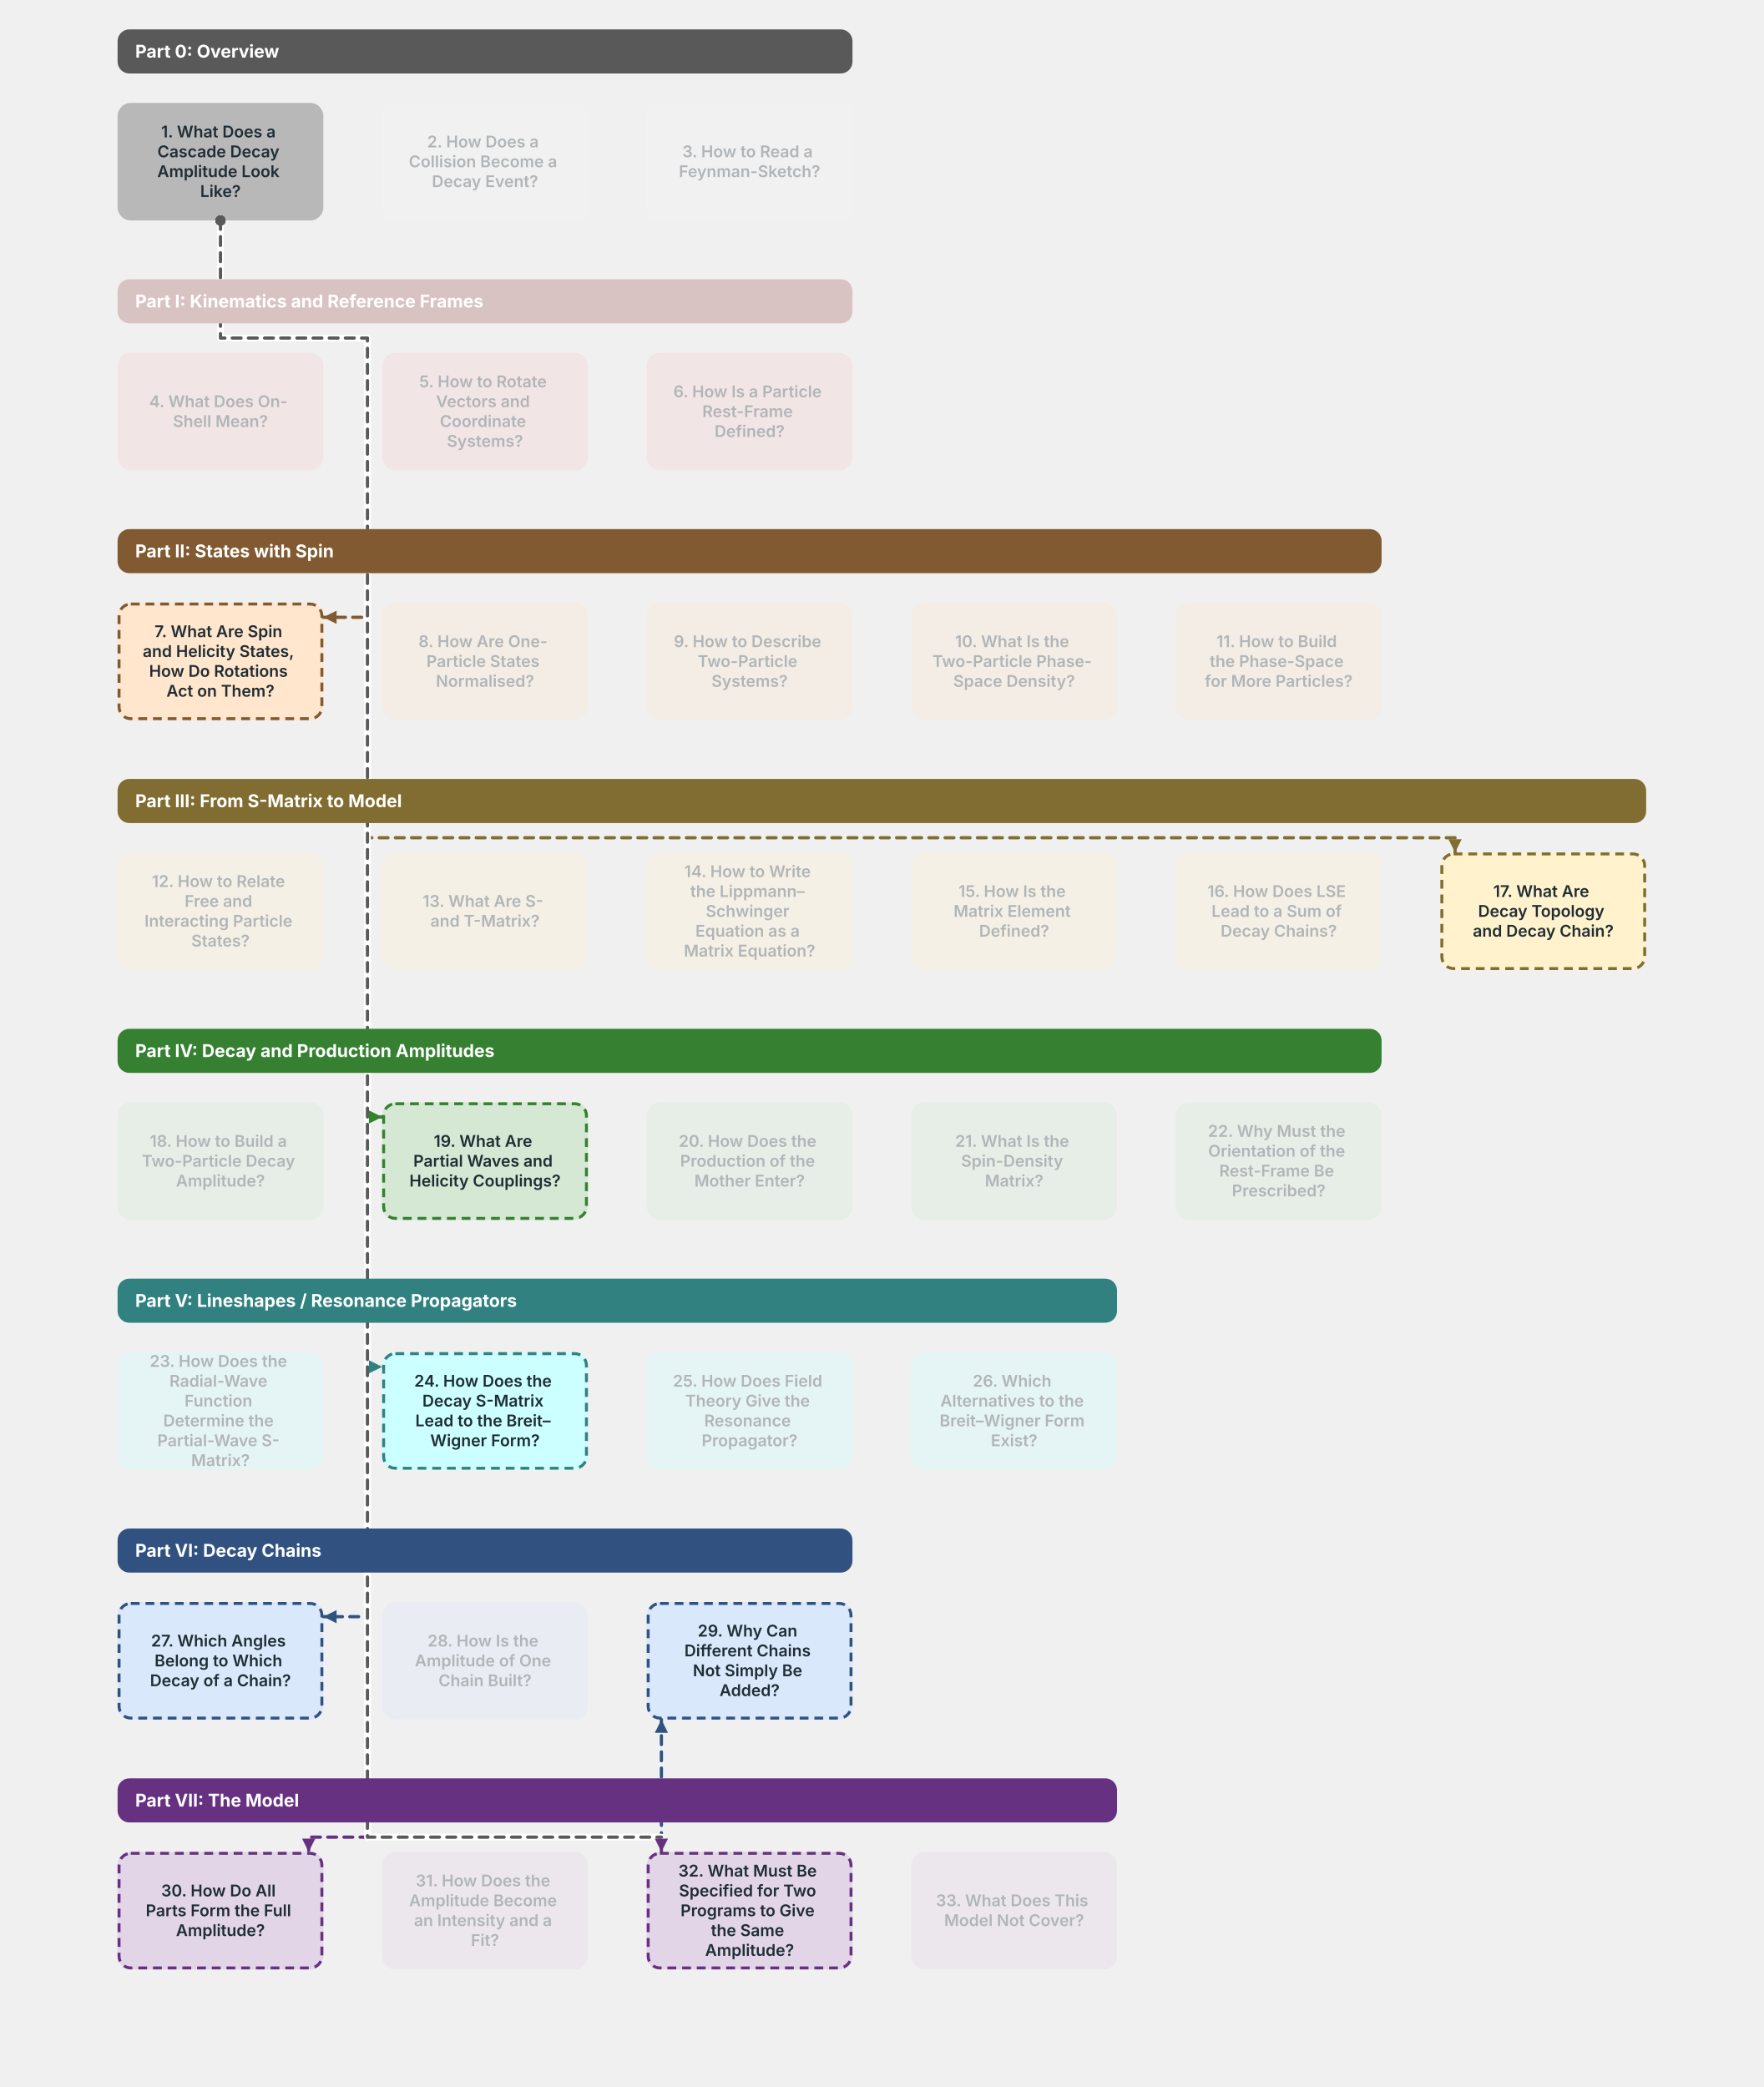
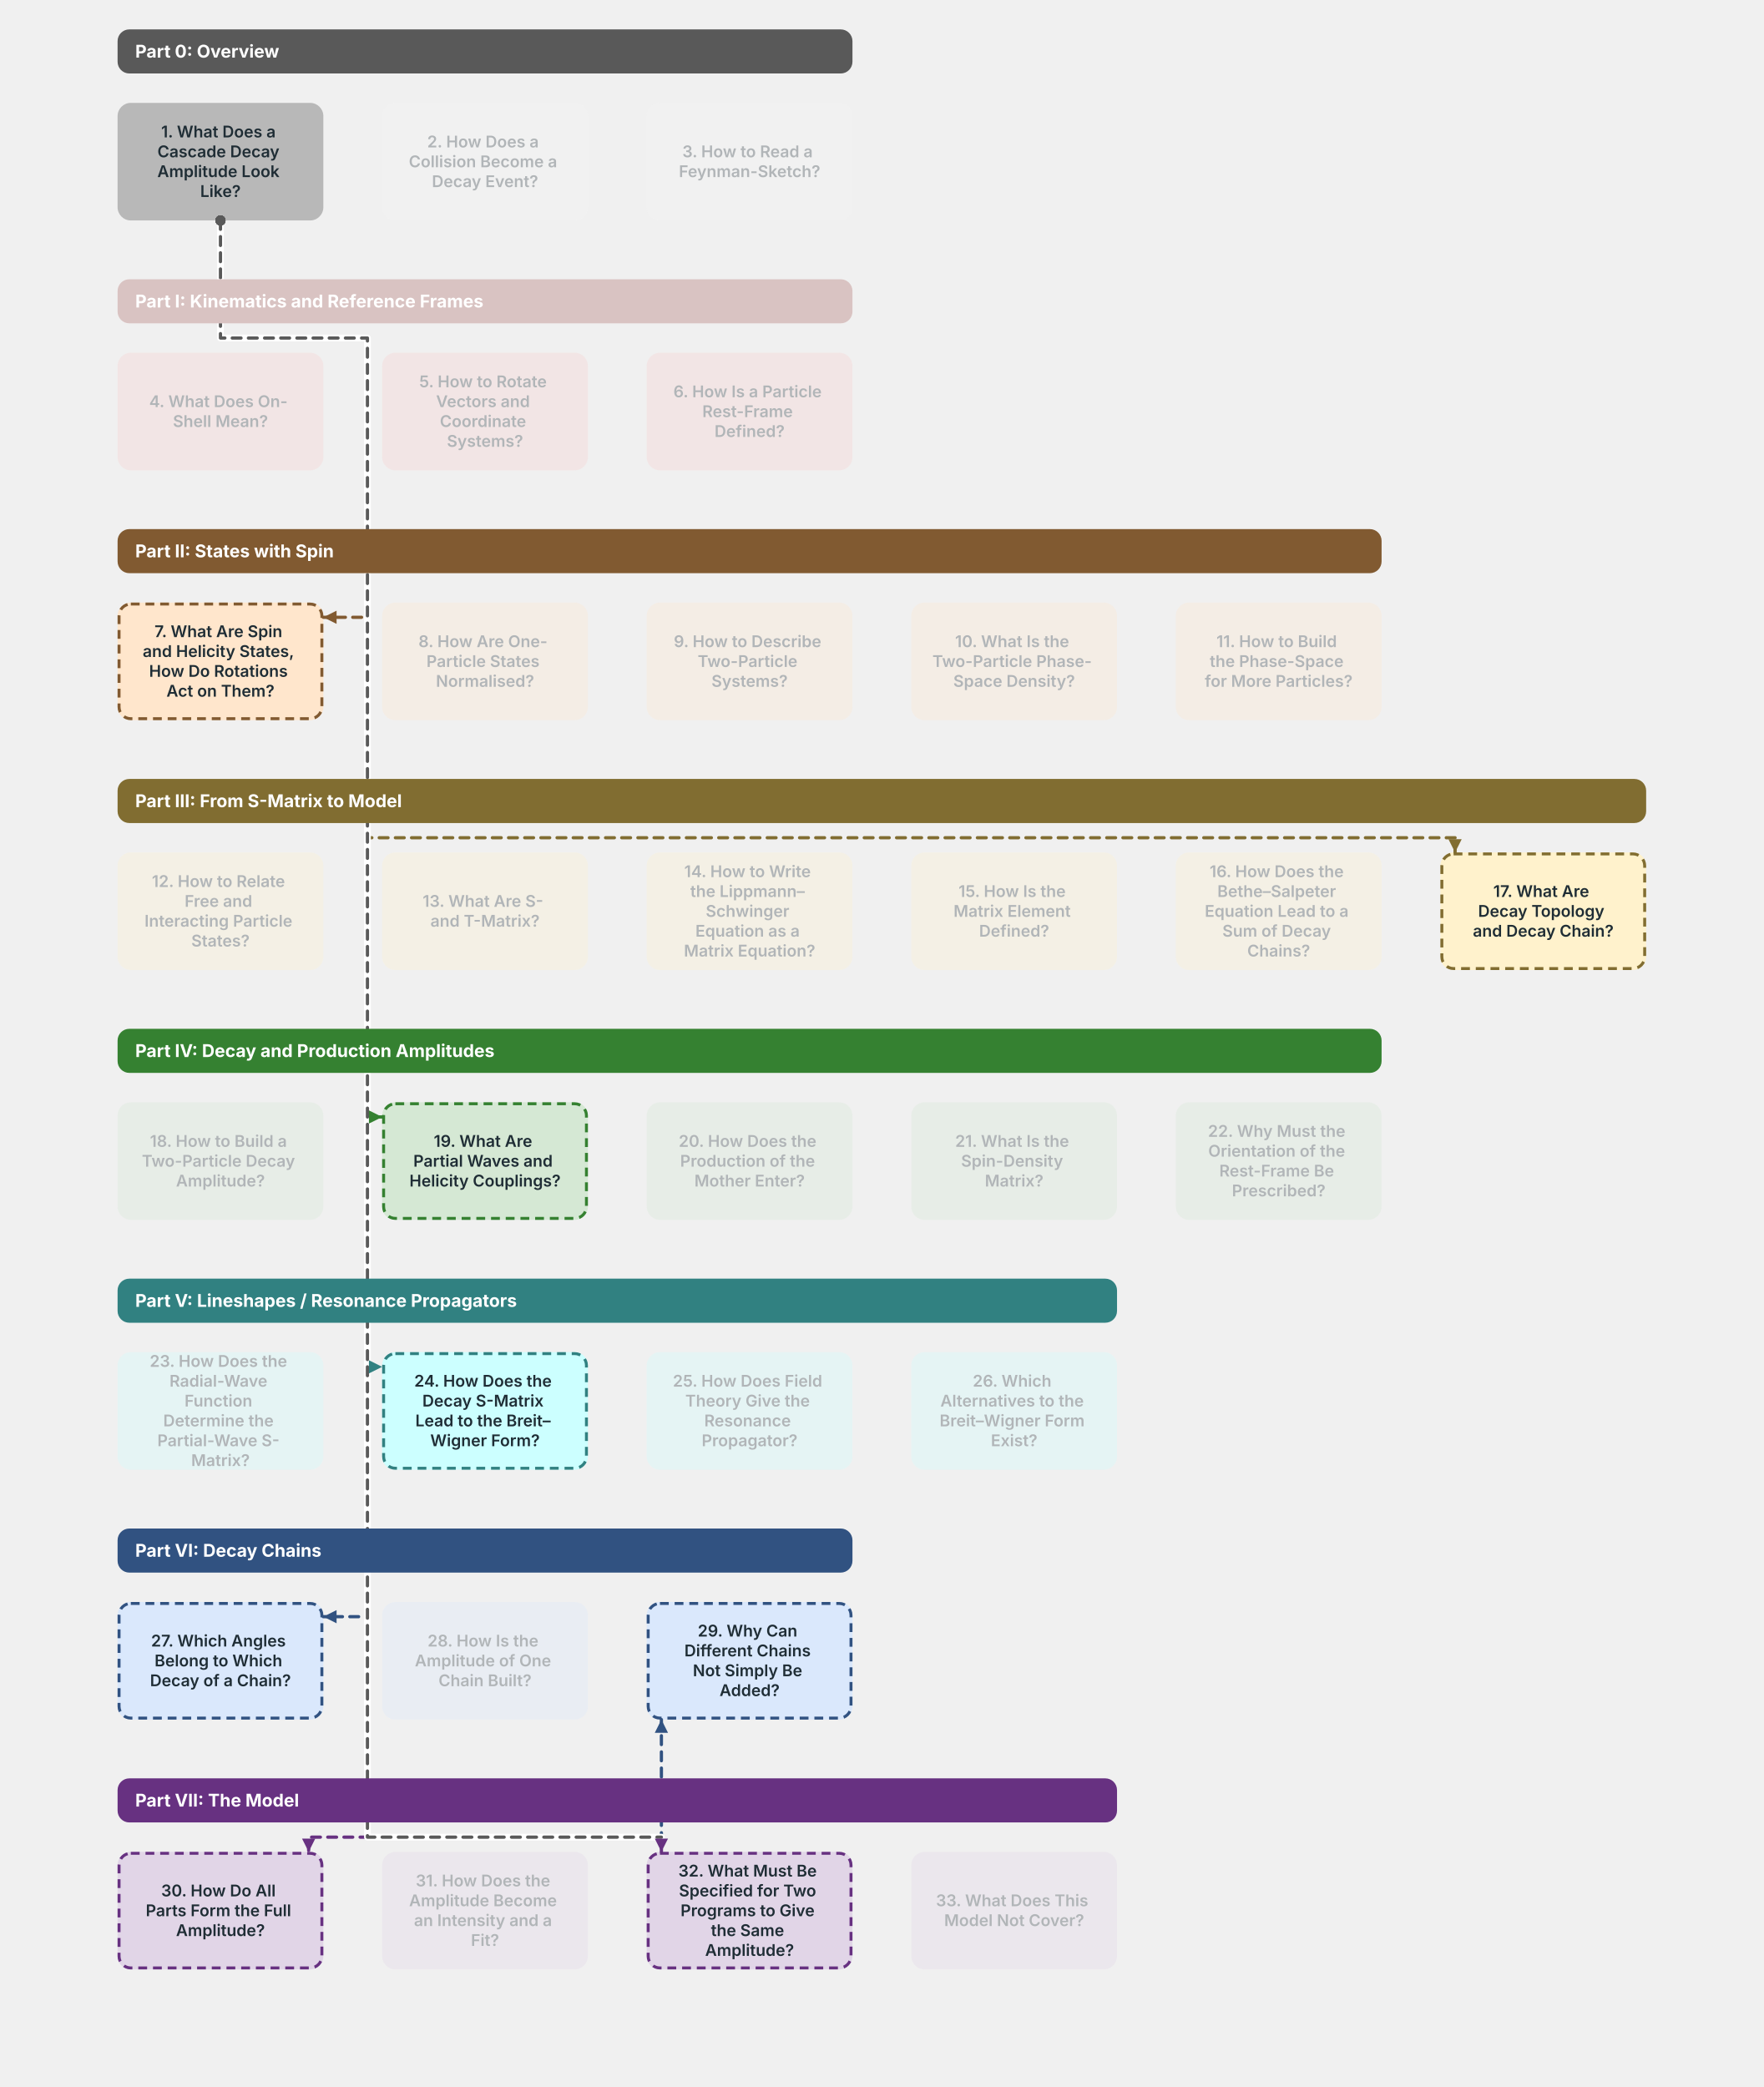
<svg xmlns="http://www.w3.org/2000/svg" viewBox="0 0 1200 1420" width="1200" height="1420" role="img" aria-label="Flow chart of the FAQ">
  <style>text{font-family:Inter,"Source Sans 3","Noto Sans","DejaVu Sans",sans-serif;font-size:11px;font-weight:600}.bar-title{font-size:12px;font-weight:700}</style>
  <g class="card" data-n="1" opacity="1">
    <rect class="card-bg" data-n="1" x="80" y="70" width="140" height="80" rx="9" fill="#B8B8B8" />
    <text fill="#1f2d35" text-anchor="middle">
      <tspan x="150" y="93.5">1. What Does a</tspan>
      <tspan x="150" y="107.0">Cascade Decay</tspan>
      <tspan x="150" y="120.5">Amplitude Look</tspan>
      <tspan x="150" y="134.0">Like?</tspan>
    </text>
  </g>
  <g class="card" data-n="2" opacity="0.3">
    <rect class="card-bg" data-n="2" x="260" y="70" width="140" height="80" rx="9" fill="#F5F5F5" />
    <text fill="#1f2d35" text-anchor="middle">
      <tspan x="330" y="100.3">2. How Does a</tspan>
      <tspan x="330" y="113.8">Collision Become a</tspan>
      <tspan x="330" y="127.3">Decay Event?</tspan>
    </text>
  </g>
  <g class="card" data-n="3" opacity="0.3">
    <rect class="card-bg" data-n="3" x="440" y="70" width="140" height="80" rx="9" fill="#F5F5F5" />
    <text fill="#1f2d35" text-anchor="middle">
      <tspan x="510" y="107.0">3. How to Read a</tspan>
      <tspan x="510" y="120.5">Feynman-Sketch?</tspan>
    </text>
  </g>
  <g class="card" data-n="4" opacity="0.3">
    <rect class="card-bg" data-n="4" x="80" y="240" width="140" height="80" rx="9" fill="#F8CECC" />
    <text fill="#1f2d35" text-anchor="middle">
      <tspan x="150" y="277.0">4. What Does On-</tspan>
      <tspan x="150" y="290.5">Shell Mean?</tspan>
    </text>
  </g>
  <g class="card" data-n="5" opacity="0.3">
    <rect class="card-bg" data-n="5" x="260" y="240" width="140" height="80" rx="9" fill="#F8CECC" />
    <text fill="#1f2d35" text-anchor="middle">
      <tspan x="330" y="263.5">5. How to Rotate</tspan>
      <tspan x="330" y="277.0">Vectors and</tspan>
      <tspan x="330" y="290.5">Coordinate</tspan>
      <tspan x="330" y="304.0">Systems?</tspan>
    </text>
  </g>
  <g class="card" data-n="6" opacity="0.3">
    <rect class="card-bg" data-n="6" x="440" y="240" width="140" height="80" rx="9" fill="#F8CECC" />
    <text fill="#1f2d35" text-anchor="middle">
      <tspan x="510" y="270.3">6. How Is a Particle</tspan>
      <tspan x="510" y="283.8">Rest-Frame</tspan>
      <tspan x="510" y="297.3">Defined?</tspan>
    </text>
  </g>
  <g class="card" data-n="7" opacity="1">
    <rect class="card-bg" data-n="7" x="80" y="410" width="140" height="80" rx="9" fill="#FFE6CC" />
    <rect class="frame see" data-n="7" x="81" y="411" width="138" height="78" rx="8" fill="none" stroke="#815A31" stroke-width="2" stroke-dasharray="6 4" />
    <text fill="#1f2d35" text-anchor="middle">
      <tspan x="150" y="433.5">7. What Are Spin</tspan>
      <tspan x="150" y="447.0">and Helicity States,</tspan>
      <tspan x="150" y="460.5">How Do Rotations</tspan>
      <tspan x="150" y="474.0">Act on Them?</tspan>
    </text>
  </g>
  <g class="card" data-n="8" opacity="0.3">
    <rect class="card-bg" data-n="8" x="260" y="410" width="140" height="80" rx="9" fill="#FFE6CC" />
    <text fill="#1f2d35" text-anchor="middle">
      <tspan x="330" y="440.3">8. How Are One-</tspan>
      <tspan x="330" y="453.8">Particle States</tspan>
      <tspan x="330" y="467.3">Normalised?</tspan>
    </text>
  </g>
  <g class="card" data-n="9" opacity="0.3">
    <rect class="card-bg" data-n="9" x="440" y="410" width="140" height="80" rx="9" fill="#FFE6CC" />
    <text fill="#1f2d35" text-anchor="middle">
      <tspan x="510" y="440.3">9. How to Describe</tspan>
      <tspan x="510" y="453.8">Two-Particle</tspan>
      <tspan x="510" y="467.3">Systems?</tspan>
    </text>
  </g>
  <g class="card" data-n="10" opacity="0.3">
    <rect class="card-bg" data-n="10" x="620" y="410" width="140" height="80" rx="9" fill="#FFE6CC" />
    <text fill="#1f2d35" text-anchor="middle">
      <tspan x="690" y="440.3">10. What Is the</tspan>
      <tspan x="690" y="453.8">Two-Particle Phase-</tspan>
      <tspan x="690" y="467.3">Space Density?</tspan>
    </text>
  </g>
  <g class="card" data-n="11" opacity="0.3">
    <rect class="card-bg" data-n="11" x="800" y="410" width="140" height="80" rx="9" fill="#FFE6CC" />
    <text fill="#1f2d35" text-anchor="middle">
      <tspan x="870" y="440.3">11. How to Build</tspan>
      <tspan x="870" y="453.8">the Phase-Space</tspan>
      <tspan x="870" y="467.3">for More Particles?</tspan>
    </text>
  </g>
  <g class="card" data-n="12" opacity="0.3">
    <rect class="card-bg" data-n="12" x="80" y="580" width="140" height="80" rx="9" fill="#FFF2CC" />
    <text fill="#1f2d35" text-anchor="middle">
      <tspan x="150" y="603.5">12. How to Relate</tspan>
      <tspan x="150" y="617.0">Free and</tspan>
      <tspan x="150" y="630.5">Interacting Particle</tspan>
      <tspan x="150" y="644.0">States?</tspan>
    </text>
  </g>
  <g class="card" data-n="13" opacity="0.3">
    <rect class="card-bg" data-n="13" x="260" y="580" width="140" height="80" rx="9" fill="#FFF2CC" />
    <text fill="#1f2d35" text-anchor="middle">
      <tspan x="330" y="617.0">13. What Are S-</tspan>
      <tspan x="330" y="630.5">and T-Matrix?</tspan>
    </text>
  </g>
  <g class="card" data-n="14" opacity="0.3">
    <rect class="card-bg" data-n="14" x="440" y="580" width="140" height="80" rx="9" fill="#FFF2CC" />
    <text fill="#1f2d35" text-anchor="middle">
      <tspan x="510" y="596.8">14. How to Write</tspan>
      <tspan x="510" y="610.3">the Lippmann–</tspan>
      <tspan x="510" y="623.8">Schwinger</tspan>
      <tspan x="510" y="637.3">Equation as a</tspan>
      <tspan x="510" y="650.8">Matrix Equation?</tspan>
    </text>
  </g>
  <g class="card" data-n="15" opacity="0.3">
    <rect class="card-bg" data-n="15" x="620" y="580" width="140" height="80" rx="9" fill="#FFF2CC" />
    <text fill="#1f2d35" text-anchor="middle">
      <tspan x="690" y="610.3">15. How Is the</tspan>
      <tspan x="690" y="623.8">Matrix Element</tspan>
      <tspan x="690" y="637.3">Defined?</tspan>
    </text>
  </g>
  <g class="card" data-n="16" opacity="0.3">
    <rect class="card-bg" data-n="16" x="800" y="580" width="140" height="80" rx="9" fill="#FFF2CC" />
    <text fill="#1f2d35" text-anchor="middle">
-       <tspan x="870" y="610.3">16. How Does LSE</tspan>
-       <tspan x="870" y="623.8">Lead to a Sum of</tspan>
-       <tspan x="870" y="637.3">Decay Chains?</tspan>
+       <tspan x="870" y="596.8">16. How Does the</tspan>
+       <tspan x="870" y="610.3">Bethe–Salpeter</tspan>
+       <tspan x="870" y="623.8">Equation Lead to a</tspan>
+       <tspan x="870" y="637.3">Sum of Decay</tspan>
+       <tspan x="870" y="650.8">Chains?</tspan>
    </text>
  </g>
  <g class="card" data-n="17" opacity="1">
    <rect class="card-bg" data-n="17" x="980" y="580" width="140" height="80" rx="9" fill="#FFF2CC" />
    <rect class="frame see" data-n="17" x="981" y="581" width="138" height="78" rx="8" fill="none" stroke="#816D31" stroke-width="2" stroke-dasharray="6 4" />
    <text fill="#1f2d35" text-anchor="middle">
      <tspan x="1050" y="610.3">17. What Are</tspan>
      <tspan x="1050" y="623.8">Decay Topology</tspan>
      <tspan x="1050" y="637.3">and Decay Chain?</tspan>
    </text>
  </g>
  <g class="card" data-n="18" opacity="0.3">
    <rect class="card-bg" data-n="18" x="80" y="750" width="140" height="80" rx="9" fill="#D5E8D4" />
    <text fill="#1f2d35" text-anchor="middle">
      <tspan x="150" y="780.3">18. How to Build a</tspan>
      <tspan x="150" y="793.8">Two-Particle Decay</tspan>
      <tspan x="150" y="807.3">Amplitude?</tspan>
    </text>
  </g>
  <g class="card" data-n="19" opacity="1">
    <rect class="card-bg" data-n="19" x="260" y="750" width="140" height="80" rx="9" fill="#D5E8D4" />
    <rect class="frame see" data-n="19" x="261" y="751" width="138" height="78" rx="8" fill="none" stroke="#358131" stroke-width="2" stroke-dasharray="6 4" />
    <text fill="#1f2d35" text-anchor="middle">
      <tspan x="330" y="780.3">19. What Are</tspan>
      <tspan x="330" y="793.8">Partial Waves and</tspan>
      <tspan x="330" y="807.3">Helicity Couplings?</tspan>
    </text>
  </g>
  <g class="card" data-n="20" opacity="0.3">
    <rect class="card-bg" data-n="20" x="440" y="750" width="140" height="80" rx="9" fill="#D5E8D4" />
    <text fill="#1f2d35" text-anchor="middle">
      <tspan x="510" y="780.3">20. How Does the</tspan>
      <tspan x="510" y="793.8">Production of the</tspan>
      <tspan x="510" y="807.3">Mother Enter?</tspan>
    </text>
  </g>
  <g class="card" data-n="21" opacity="0.3">
    <rect class="card-bg" data-n="21" x="620" y="750" width="140" height="80" rx="9" fill="#D5E8D4" />
    <text fill="#1f2d35" text-anchor="middle">
      <tspan x="690" y="780.3">21. What Is the</tspan>
      <tspan x="690" y="793.8">Spin-Density</tspan>
      <tspan x="690" y="807.3">Matrix?</tspan>
    </text>
  </g>
  <g class="card" data-n="22" opacity="0.3">
    <rect class="card-bg" data-n="22" x="800" y="750" width="140" height="80" rx="9" fill="#D5E8D4" />
    <text fill="#1f2d35" text-anchor="middle">
      <tspan x="870" y="773.5">22. Why Must the</tspan>
      <tspan x="870" y="787.0">Orientation of the</tspan>
      <tspan x="870" y="800.5">Rest-Frame Be</tspan>
      <tspan x="870" y="814.0">Prescribed?</tspan>
    </text>
  </g>
  <g class="card" data-n="23" opacity="0.3">
    <rect class="card-bg" data-n="23" x="80" y="920" width="140" height="80" rx="9" fill="#CCFFFF" />
    <text fill="#1f2d35" text-anchor="middle">
      <tspan x="150" y="930.0">23. How Does the</tspan>
      <tspan x="150" y="943.5">Radial-Wave</tspan>
      <tspan x="150" y="957.0">Function</tspan>
      <tspan x="150" y="970.5">Determine the</tspan>
      <tspan x="150" y="984.0">Partial-Wave S-</tspan>
      <tspan x="150" y="997.5">Matrix?</tspan>
    </text>
  </g>
  <g class="card" data-n="24" opacity="1">
    <rect class="card-bg" data-n="24" x="260" y="920" width="140" height="80" rx="9" fill="#CCFFFF" />
    <rect class="frame see" data-n="24" x="261" y="921" width="138" height="78" rx="8" fill="none" stroke="#318181" stroke-width="2" stroke-dasharray="6 4" />
    <text fill="#1f2d35" text-anchor="middle">
      <tspan x="330" y="943.5">24. How Does the</tspan>
      <tspan x="330" y="957.0">Decay S-Matrix</tspan>
      <tspan x="330" y="970.5">Lead to the Breit–</tspan>
      <tspan x="330" y="984.0">Wigner Form?</tspan>
    </text>
  </g>
  <g class="card" data-n="25" opacity="0.3">
    <rect class="card-bg" data-n="25" x="440" y="920" width="140" height="80" rx="9" fill="#CCFFFF" />
    <text fill="#1f2d35" text-anchor="middle">
      <tspan x="510" y="943.5">25. How Does Field</tspan>
      <tspan x="510" y="957.0">Theory Give the</tspan>
      <tspan x="510" y="970.5">Resonance</tspan>
      <tspan x="510" y="984.0">Propagator?</tspan>
    </text>
  </g>
  <g class="card" data-n="26" opacity="0.3">
    <rect class="card-bg" data-n="26" x="620" y="920" width="140" height="80" rx="9" fill="#CCFFFF" />
    <text fill="#1f2d35" text-anchor="middle">
      <tspan x="690" y="943.5">26. Which</tspan>
      <tspan x="690" y="957.0">Alternatives to the</tspan>
      <tspan x="690" y="970.5">Breit–Wigner Form</tspan>
      <tspan x="690" y="984.0">Exist?</tspan>
    </text>
  </g>
  <g class="card" data-n="27" opacity="1">
    <rect class="card-bg" data-n="27" x="80" y="1090" width="140" height="80" rx="9" fill="#DAE8FC" />
    <rect class="frame see" data-n="27" x="81" y="1091" width="138" height="78" rx="8" fill="none" stroke="#315281" stroke-width="2" stroke-dasharray="6 4" />
    <text fill="#1f2d35" text-anchor="middle">
      <tspan x="150" y="1120.3">27. Which Angles</tspan>
      <tspan x="150" y="1133.8">Belong to Which</tspan>
      <tspan x="150" y="1147.3">Decay of a Chain?</tspan>
    </text>
  </g>
  <g class="card" data-n="28" opacity="0.3">
    <rect class="card-bg" data-n="28" x="260" y="1090" width="140" height="80" rx="9" fill="#DAE8FC" />
    <text fill="#1f2d35" text-anchor="middle">
      <tspan x="330" y="1120.3">28. How Is the</tspan>
      <tspan x="330" y="1133.8">Amplitude of One</tspan>
      <tspan x="330" y="1147.3">Chain Built?</tspan>
    </text>
  </g>
  <g class="card" data-n="29" opacity="1">
    <rect class="card-bg" data-n="29" x="440" y="1090" width="140" height="80" rx="9" fill="#DAE8FC" />
    <rect class="frame see" data-n="29" x="441" y="1091" width="138" height="78" rx="8" fill="none" stroke="#315281" stroke-width="2" stroke-dasharray="6 4" />
    <text fill="#1f2d35" text-anchor="middle">
      <tspan x="510" y="1113.5">29. Why Can</tspan>
      <tspan x="510" y="1127.0">Different Chains</tspan>
      <tspan x="510" y="1140.5">Not Simply Be</tspan>
      <tspan x="510" y="1154.0">Added?</tspan>
    </text>
  </g>
  <g class="card" data-n="30" opacity="1">
    <rect class="card-bg" data-n="30" x="80" y="1260" width="140" height="80" rx="9" fill="#E1D5E7" />
    <rect class="frame see" data-n="30" x="81" y="1261" width="138" height="78" rx="8" fill="none" stroke="#673181" stroke-width="2" stroke-dasharray="6 4" />
    <text fill="#1f2d35" text-anchor="middle">
      <tspan x="150" y="1290.3">30. How Do All</tspan>
      <tspan x="150" y="1303.8">Parts Form the Full</tspan>
      <tspan x="150" y="1317.3">Amplitude?</tspan>
    </text>
  </g>
  <g class="card" data-n="31" opacity="0.3">
    <rect class="card-bg" data-n="31" x="260" y="1260" width="140" height="80" rx="9" fill="#E1D5E7" />
    <text fill="#1f2d35" text-anchor="middle">
      <tspan x="330" y="1283.5">31. How Does the</tspan>
      <tspan x="330" y="1297.0">Amplitude Become</tspan>
      <tspan x="330" y="1310.5">an Intensity and a</tspan>
      <tspan x="330" y="1324.0">Fit?</tspan>
    </text>
  </g>
  <g class="card" data-n="32" opacity="1">
    <rect class="card-bg" data-n="32" x="440" y="1260" width="140" height="80" rx="9" fill="#E1D5E7" />
    <rect class="frame see" data-n="32" x="441" y="1261" width="138" height="78" rx="8" fill="none" stroke="#673181" stroke-width="2" stroke-dasharray="6 4" />
    <text fill="#1f2d35" text-anchor="middle">
      <tspan x="510" y="1276.8">32. What Must Be</tspan>
      <tspan x="510" y="1290.3">Specified for Two</tspan>
      <tspan x="510" y="1303.8">Programs to Give</tspan>
      <tspan x="510" y="1317.3">the Same</tspan>
      <tspan x="510" y="1330.8">Amplitude?</tspan>
    </text>
  </g>
  <g class="card" data-n="33" opacity="0.3">
    <rect class="card-bg" data-n="33" x="620" y="1260" width="140" height="80" rx="9" fill="#E1D5E7" />
    <text fill="#1f2d35" text-anchor="middle">
      <tspan x="690" y="1297.0">33. What Does This</tspan>
      <tspan x="690" y="1310.5">Model Not Cover?</tspan>
    </text>
  </g>
  <g class="lines" fill="none" stroke-linejoin="round" stroke-linecap="round">
    <path class="see" data-card="24" data-from="1" data-to="24" d="M150 150 L150 230 L250 230 L250 930 L260 930" stroke="#318181" stroke-width="2.2" stroke-dasharray="6 5" />
    <path class="see" data-card="30" data-from="1" data-to="30" d="M150 150 L150 230 L250 230 L250 1250 L210 1250 L210 1260" stroke="#673181" stroke-width="2.2" stroke-dasharray="6 5" />
    <path class="see" data-card="7" data-from="1" data-to="7" d="M150 150 L150 230 L250 230 L250 420 L220 420" stroke="#815A31" stroke-width="2.2" stroke-dasharray="6 5" />
    <path class="see" data-card="32" data-from="1" data-to="32" d="M150 150 L150 230 L250 230 L250 1250 L450 1250 L450 1260" stroke="#673181" stroke-width="2.2" stroke-dasharray="6 5" />
    <path class="see" data-card="27" data-from="1" data-to="27" d="M150 150 L150 230 L250 230 L250 1100 L220 1100" stroke="#315281" stroke-width="2.2" stroke-dasharray="6 5" />
    <path class="see" data-card="19" data-from="1" data-to="19" d="M150 150 L150 230 L250 230 L250 760 L260 760" stroke="#358131" stroke-width="2.2" stroke-dasharray="6 5" />
    <path class="see" data-card="29" data-from="1" data-to="29" d="M150 150 L150 230 L250 230 L250 1250 L450 1250 L450 1170" stroke="#315281" stroke-width="2.2" stroke-dasharray="6 5" />
    <path class="see" data-card="17" data-from="1" data-to="17" d="M150 150 L150 230 L250 230 L250 570 L990 570 L990 580" stroke="#816D31" stroke-width="2.2" stroke-dasharray="6 5" />
    <path class="trunk-under" d="M150 150 L150 230 L250 230 L250 1250 L450 1250" stroke="#fff" stroke-width="4.6" />
    <path class="trunk" d="M150 150 L150 230 L250 230 L250 1250 L450 1250" stroke="#595959" stroke-width="2.2" stroke-dasharray="6 5" />
    <polygon class="arrow" data-card="24" points="260,930 251,934.5 251,925.5" fill="#318181" stroke="none" />
    <polygon class="arrow" data-card="30" points="210,1260 205.5,1251 214.5,1251" fill="#673181" stroke="none" />
    <polygon class="arrow" data-card="7" points="220,420 229,415.5 229,424.5" fill="#815A31" stroke="none" />
    <polygon class="arrow" data-card="32" points="450,1260 445.5,1251 454.5,1251" fill="#673181" stroke="none" />
    <polygon class="arrow" data-card="27" points="220,1100 229,1095.5 229,1104.5" fill="#315281" stroke="none" />
    <polygon class="arrow" data-card="19" points="260,760 251,764.5 251,755.5" fill="#358131" stroke="none" />
    <polygon class="arrow" data-card="29" points="450,1170 454.5,1179 445.5,1179" fill="#315281" stroke="none" />
    <polygon class="arrow" data-card="17" points="990,580 985.5,571 994.5,571" fill="#816D31" stroke="none" />
    <circle class="start" data-card="24" cx="150" cy="150" r="3.4" fill="#595959" stroke="none" />
    <circle class="start" data-card="30" cx="150" cy="150" r="3.4" fill="#595959" stroke="none" />
    <circle class="start" data-card="7" cx="150" cy="150" r="3.4" fill="#595959" stroke="none" />
    <circle class="start" data-card="32" cx="150" cy="150" r="3.4" fill="#595959" stroke="none" />
    <circle class="start" data-card="27" cx="150" cy="150" r="3.4" fill="#595959" stroke="none" />
    <circle class="start" data-card="19" cx="150" cy="150" r="3.4" fill="#595959" stroke="none" />
    <circle class="start" data-card="29" cx="150" cy="150" r="3.4" fill="#595959" stroke="none" />
    <circle class="start" data-card="17" cx="150" cy="150" r="3.4" fill="#595959" stroke="none" />
  </g>
  <g class="bar" data-part="0" opacity="1">
    <rect x="80" y="20" width="500" height="30" rx="8" fill="#595959" />
    <text class="bar-title" x="92" y="39.2" fill="#fff">Part 0: Overview</text>
  </g>
  <rect class="bar-underlay" x="80" y="190" width="500" height="30" rx="8" fill="#fff" />
  <g class="bar" data-part="1" opacity="0.3">
    <rect x="80" y="190" width="500" height="30" rx="8" fill="#813531" />
    <text class="bar-title" x="92" y="209.2" fill="#fff">Part I: Kinematics and Reference Frames</text>
  </g>
  <g class="bar" data-part="2" opacity="1">
    <rect x="80" y="360" width="860" height="30" rx="8" fill="#815A31" />
    <text class="bar-title" x="92" y="379.2" fill="#fff">Part II: States with Spin</text>
  </g>
  <g class="bar" data-part="3" opacity="1">
    <rect x="80" y="530" width="1040" height="30" rx="8" fill="#816D31" />
    <text class="bar-title" x="92" y="549.2" fill="#fff">Part III: From S-Matrix to Model</text>
  </g>
  <g class="bar" data-part="4" opacity="1">
    <rect x="80" y="700" width="860" height="30" rx="8" fill="#358131" />
    <text class="bar-title" x="92" y="719.2" fill="#fff">Part IV: Decay and Production Amplitudes</text>
  </g>
  <g class="bar" data-part="5" opacity="1">
    <rect x="80" y="870" width="680" height="30" rx="8" fill="#318181" />
    <text class="bar-title" x="92" y="889.2" fill="#fff">Part V: Lineshapes / Resonance Propagators</text>
  </g>
  <g class="bar" data-part="6" opacity="1">
    <rect x="80" y="1040" width="500" height="30" rx="8" fill="#315281" />
    <text class="bar-title" x="92" y="1059.2" fill="#fff">Part VI: Decay Chains</text>
  </g>
  <g class="bar" data-part="7" opacity="1">
    <rect x="80" y="1210" width="680" height="30" rx="8" fill="#673181" />
    <text class="bar-title" x="92" y="1229.2" fill="#fff">Part VII: The Model</text>
  </g>
</svg>
